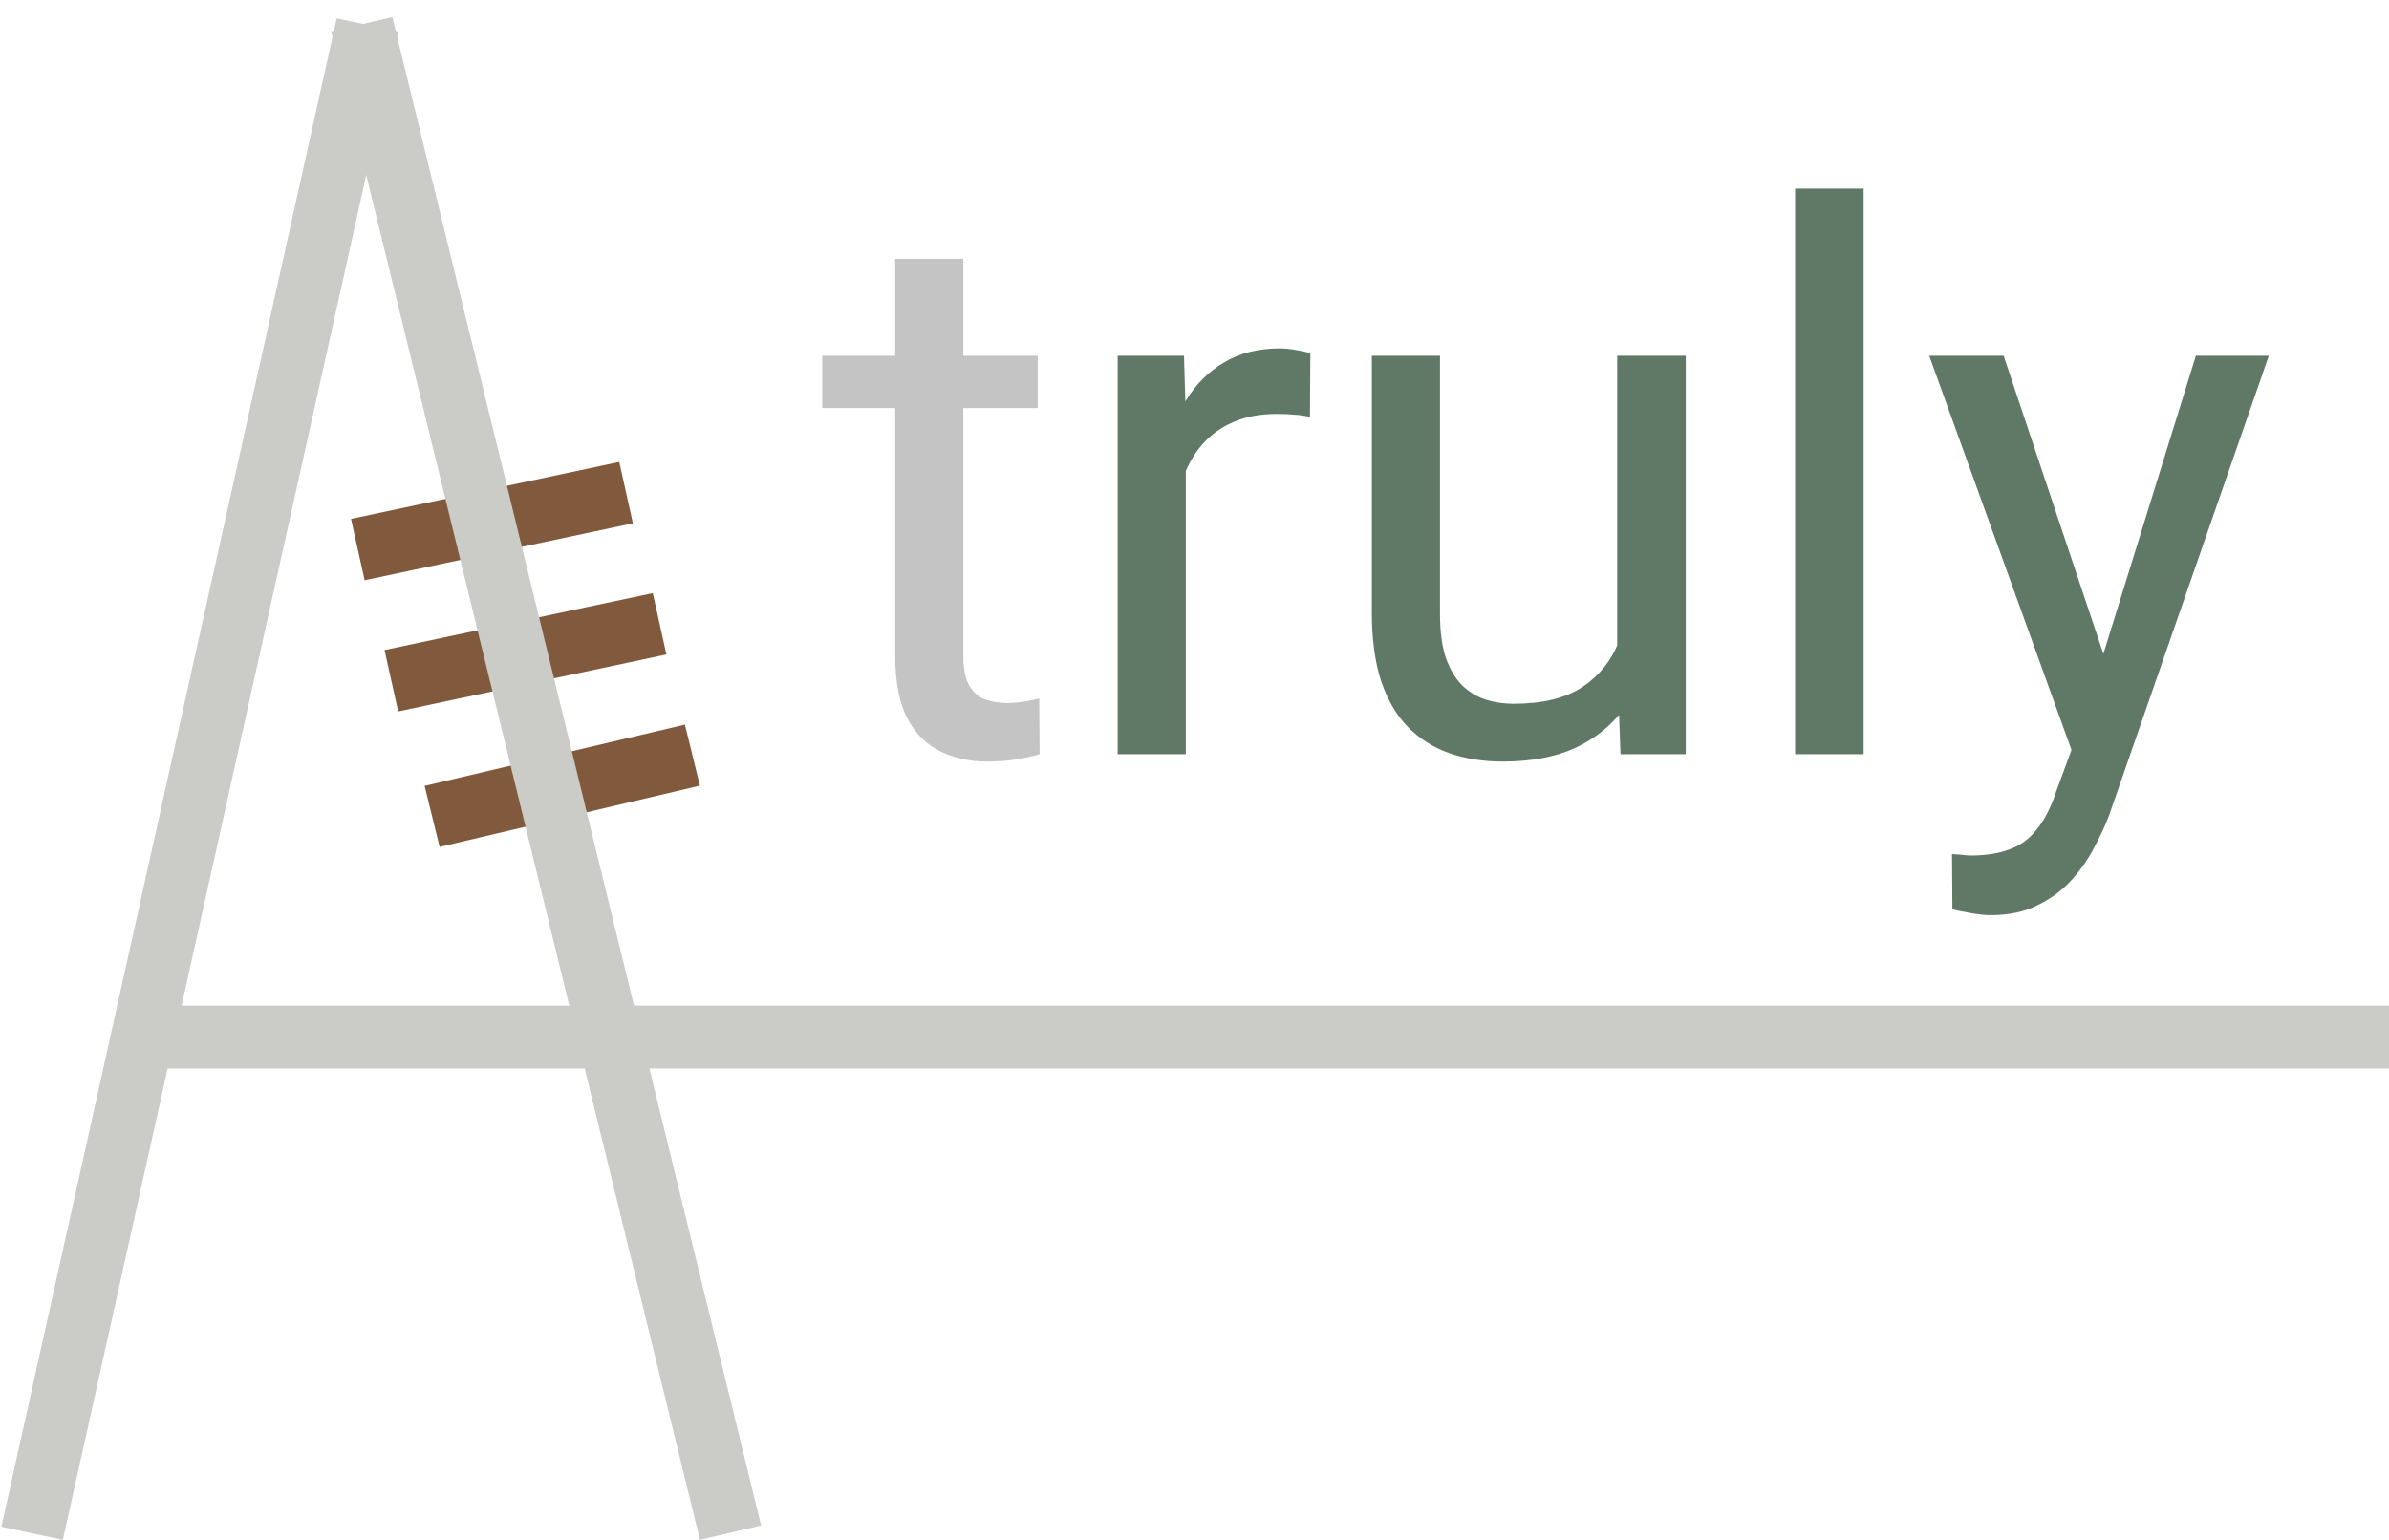
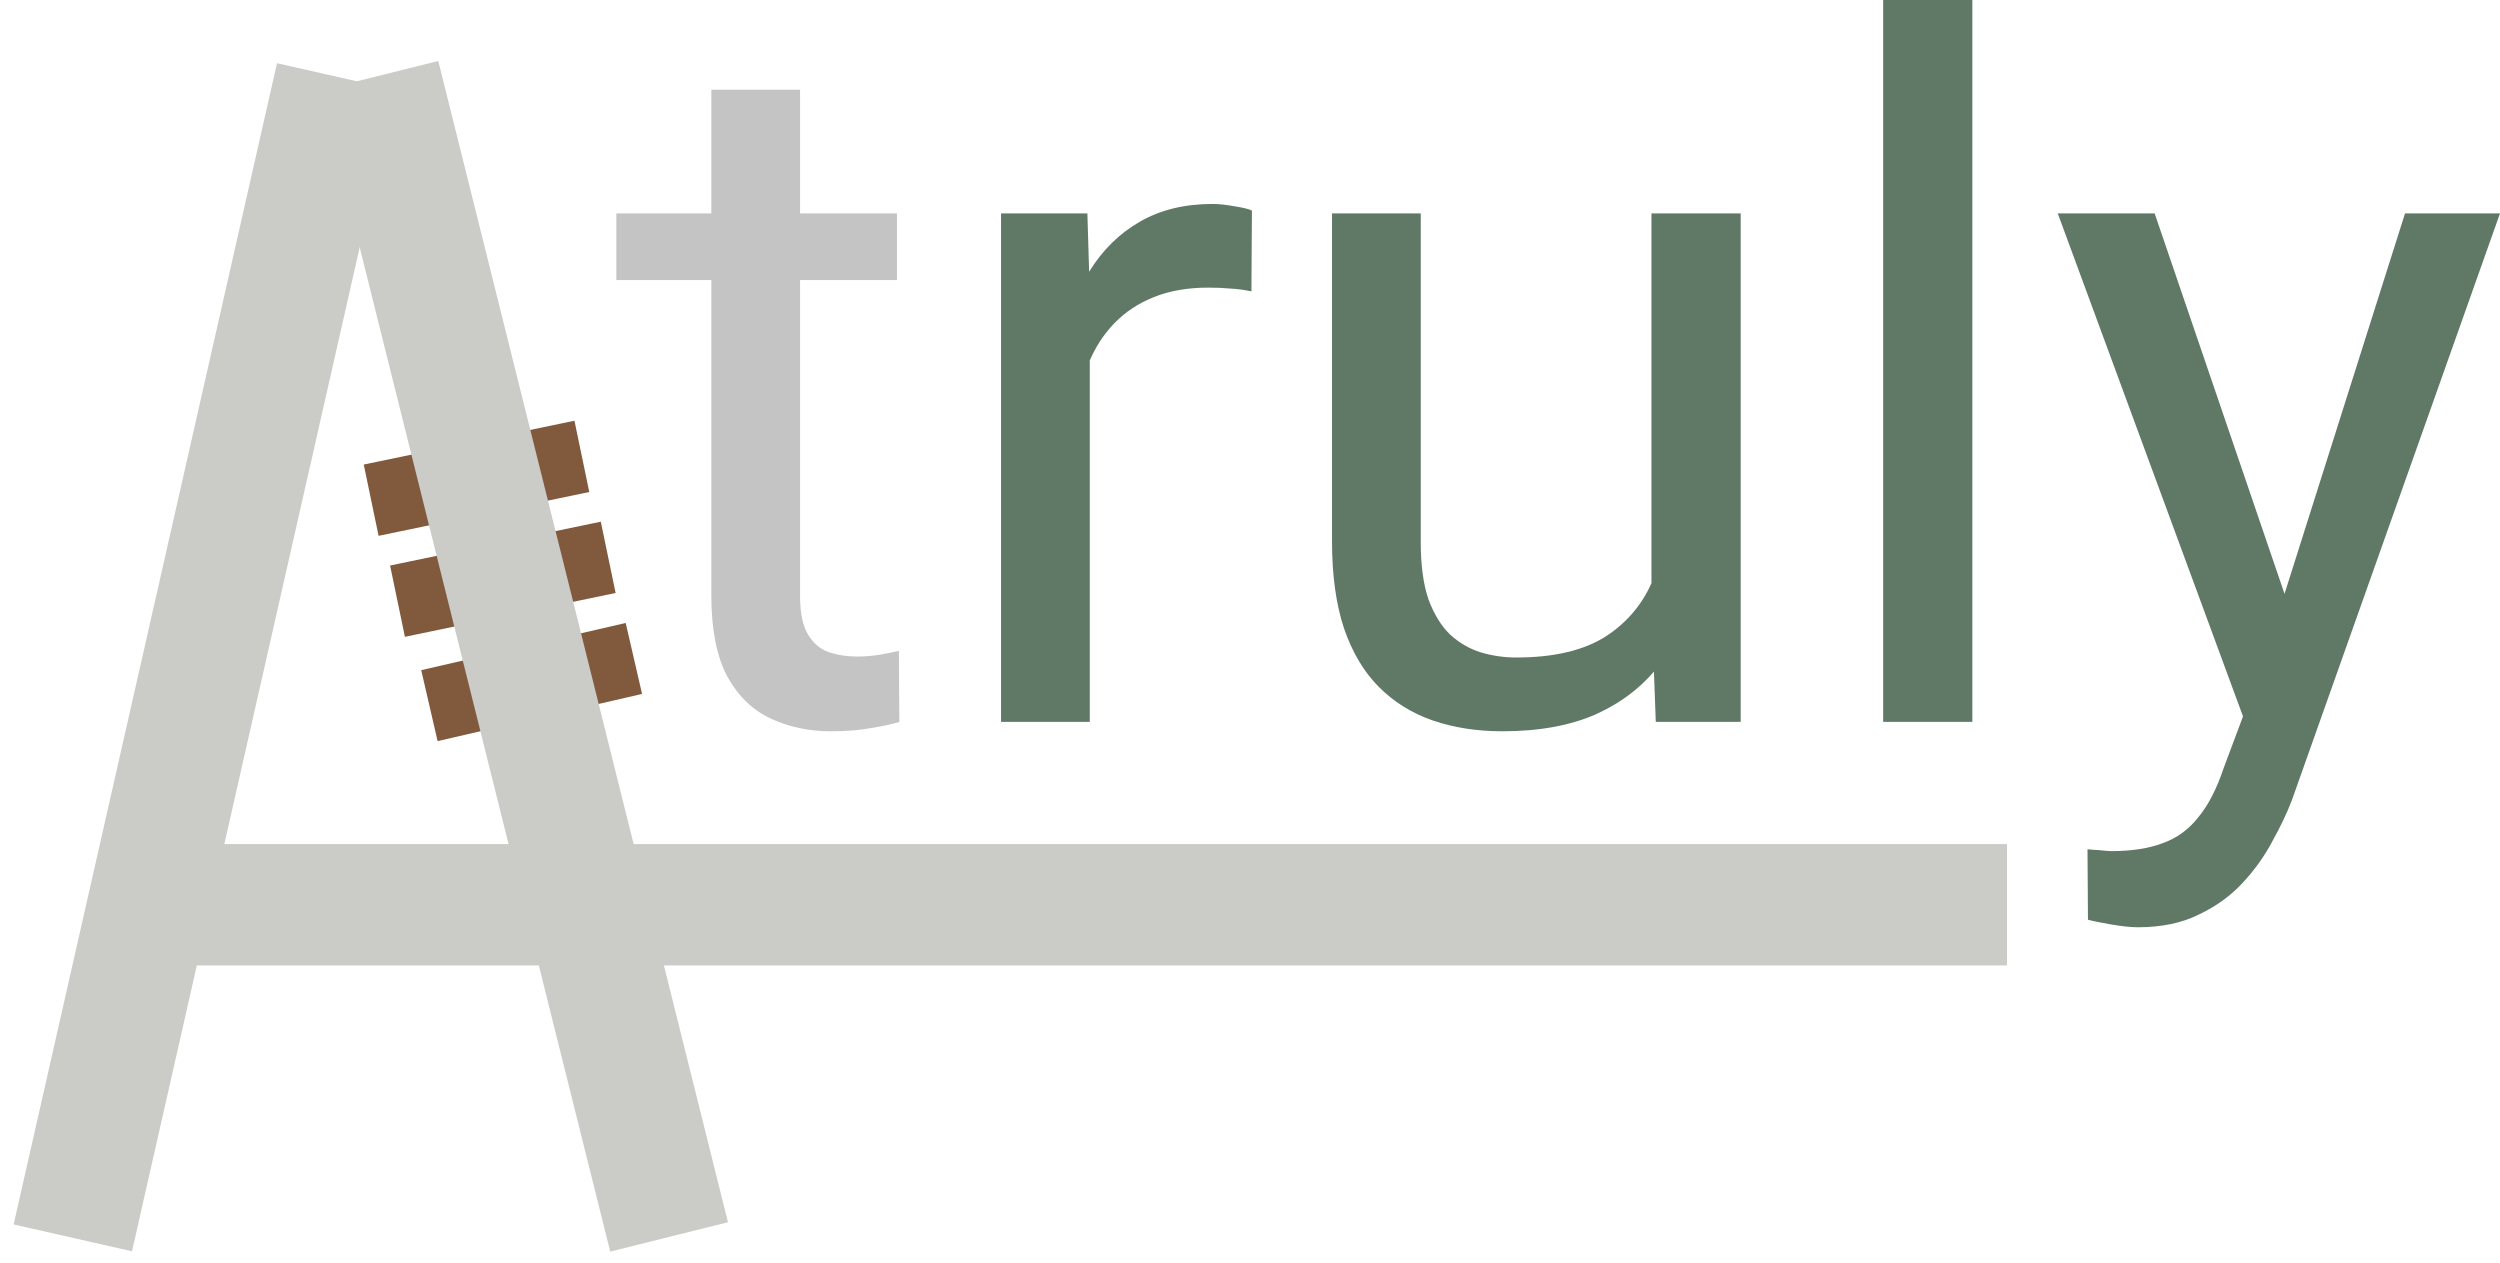
- <svg xmlns="http://www.w3.org/2000/svg" width="76" height="49" viewBox="0 0 76 49" fill="none">
-   <line y1="-1" x2="8.507" y2="-1" transform="matrix(0.973386 -0.22917 0.238893 0.971046 13.9858 26.9496)" stroke="#815A3D" stroke-width="2" />
-   <line y1="-1" x2="8.724" y2="-1" transform="matrix(0.978182 -0.207749 0.216655 0.976248 11.6001 18.4646)" stroke="#815A3D" stroke-width="2" />
-   <line y1="-1" x2="8.724" y2="-1" transform="matrix(0.978182 -0.207749 0.216655 0.976248 12.6667 22.6384)" stroke="#815A3D" stroke-width="2" />
-   <line y1="-1" x2="49.171" y2="-1" transform="matrix(0.21693 -0.976187 0.978126 0.208014 2 49)" stroke="#CBCBC8" stroke-width="2" />
-   <line y1="-1" x2="49.413" y2="-1" transform="matrix(0.237453 0.971399 -0.973712 0.227782 10.5334 1)" stroke="#CBCBC8" stroke-width="2" />
-   <line x1="4" y1="33" x2="76" y2="33" stroke="#CBCBC8" stroke-width="2" />
-   <path d="M33.013 11.32V12.984H26.158V11.32H33.013ZM28.478 8.238H30.646V20.859C30.646 21.289 30.712 21.613 30.845 21.832C30.978 22.051 31.15 22.195 31.361 22.266C31.572 22.336 31.798 22.371 32.041 22.371C32.22 22.371 32.408 22.355 32.603 22.324C32.806 22.285 32.959 22.254 33.06 22.23L33.072 24C32.9 24.055 32.673 24.105 32.392 24.152C32.119 24.207 31.787 24.234 31.396 24.234C30.865 24.234 30.377 24.129 29.931 23.918C29.486 23.707 29.13 23.355 28.865 22.863C28.607 22.363 28.478 21.691 28.478 20.848V8.238Z" fill="#C4C4C4" />
-   <path d="M37.724 13.312V24H35.556V11.32H37.666L37.724 13.312ZM41.685 11.25L41.673 13.266C41.494 13.227 41.322 13.203 41.158 13.195C41.002 13.18 40.822 13.172 40.619 13.172C40.119 13.172 39.677 13.25 39.294 13.406C38.912 13.562 38.587 13.781 38.322 14.062C38.056 14.344 37.845 14.68 37.689 15.07C37.541 15.453 37.443 15.875 37.396 16.336L36.787 16.688C36.787 15.922 36.861 15.203 37.009 14.531C37.166 13.859 37.404 13.266 37.724 12.75C38.044 12.227 38.451 11.82 38.943 11.531C39.443 11.234 40.037 11.086 40.724 11.086C40.88 11.086 41.06 11.105 41.263 11.145C41.466 11.176 41.607 11.211 41.685 11.25ZM51.447 21.07V11.32H53.627V24H51.552L51.447 21.07ZM51.857 18.398L52.759 18.375C52.759 19.219 52.669 20 52.49 20.719C52.318 21.43 52.037 22.047 51.646 22.57C51.255 23.094 50.744 23.504 50.111 23.801C49.478 24.09 48.709 24.234 47.802 24.234C47.185 24.234 46.619 24.145 46.103 23.965C45.595 23.785 45.158 23.508 44.791 23.133C44.423 22.758 44.138 22.27 43.935 21.668C43.74 21.066 43.642 20.344 43.642 19.5V11.32H45.81V19.523C45.81 20.094 45.873 20.566 45.998 20.941C46.13 21.309 46.306 21.602 46.525 21.82C46.752 22.031 47.002 22.18 47.275 22.266C47.556 22.352 47.845 22.395 48.142 22.395C49.064 22.395 49.794 22.219 50.334 21.867C50.873 21.508 51.259 21.027 51.494 20.426C51.736 19.816 51.857 19.141 51.857 18.398ZM59.287 6V24H57.107V6H59.287ZM66.33 22.688L69.857 11.32H72.177L67.091 25.957C66.974 26.27 66.818 26.605 66.623 26.965C66.435 27.332 66.193 27.68 65.896 28.008C65.599 28.336 65.24 28.602 64.818 28.805C64.404 29.016 63.908 29.121 63.33 29.121C63.158 29.121 62.939 29.098 62.673 29.051C62.408 29.004 62.22 28.965 62.111 28.934L62.099 27.176C62.162 27.184 62.259 27.191 62.392 27.199C62.533 27.215 62.63 27.223 62.685 27.223C63.177 27.223 63.595 27.156 63.939 27.023C64.283 26.898 64.572 26.684 64.806 26.379C65.048 26.082 65.255 25.672 65.427 25.148L66.33 22.688ZM63.74 11.32L67.033 21.164L67.595 23.449L66.037 24.246L61.373 11.32H63.74Z" fill="#607966" />
+ <svg xmlns="http://www.w3.org/2000/svg" width="103" height="52" viewBox="0 0 103 52" fill="none">
+   <path d="M17.692 29.072L26.116 27.128" stroke="#815A3D" stroke-width="3" />
+   <path d="M15.292 20.608L23.973 18.802" stroke="#815A3D" stroke-width="3" />
+   <path d="M16.377 24.768L25.058 22.962" stroke="#815A3D" stroke-width="3" />
+   <path d="M3 51L13.851 3.157" stroke="#CBCBC8" stroke-width="5" />
+   <path d="M15.631 3.117L27.567 50.961" stroke="#CBCBC8" stroke-width="5" />
+   <path d="M7.408 37.276H82.688" stroke="#CBCBC8" stroke-width="5" />
+   <path d="M36.955 8.791V11.54H25.394V8.791H36.955ZM29.307 3.698H32.963V24.552C32.963 25.262 33.075 25.798 33.299 26.159C33.523 26.521 33.812 26.759 34.168 26.876C34.524 26.992 34.906 27.05 35.314 27.05C35.617 27.05 35.934 27.024 36.263 26.972C36.605 26.908 36.862 26.856 37.034 26.817L37.053 29.741C36.764 29.832 36.381 29.916 35.907 29.993C35.446 30.083 34.886 30.129 34.227 30.129C33.331 30.129 32.508 29.954 31.757 29.606C31.006 29.257 30.407 28.676 29.959 27.863C29.524 27.037 29.307 25.927 29.307 24.533V3.698Z" fill="#C4C4C4" />
+   <path d="M44.899 12.082V29.741H41.243V8.791H44.8L44.899 12.082ZM51.579 8.675L51.559 12.005C51.256 11.94 50.966 11.902 50.689 11.889C50.426 11.863 50.123 11.85 49.78 11.85C48.937 11.85 48.193 11.979 47.547 12.237C46.901 12.495 46.355 12.857 45.907 13.322C45.459 13.786 45.103 14.341 44.84 14.987C44.589 15.619 44.425 16.316 44.346 17.078L43.318 17.659C43.318 16.394 43.443 15.206 43.693 14.096C43.957 12.986 44.359 12.005 44.899 11.153C45.439 10.288 46.124 9.617 46.954 9.139C47.797 8.649 48.799 8.403 49.958 8.403C50.221 8.403 50.525 8.436 50.867 8.5C51.21 8.552 51.447 8.61 51.579 8.675ZM68.04 24.901V8.791H71.716V29.741H68.218L68.04 24.901ZM68.732 20.486L70.254 20.447C70.254 21.841 70.102 23.132 69.799 24.32C69.51 25.494 69.035 26.514 68.376 27.379C67.718 28.244 66.855 28.922 65.788 29.412C64.72 29.89 63.423 30.129 61.894 30.129C60.854 30.129 59.898 29.98 59.029 29.683C58.172 29.386 57.435 28.928 56.816 28.309C56.196 27.689 55.715 26.882 55.373 25.888C55.044 24.894 54.879 23.7 54.879 22.306V8.791H58.535V22.345C58.535 23.287 58.64 24.068 58.851 24.688C59.075 25.294 59.371 25.779 59.74 26.14C60.122 26.488 60.544 26.734 61.005 26.876C61.479 27.018 61.967 27.089 62.468 27.089C64.022 27.089 65.254 26.798 66.163 26.217C67.072 25.623 67.724 24.83 68.12 23.836C68.528 22.829 68.732 21.712 68.732 20.486ZM81.261 0V29.741H77.586V0H81.261ZM93.138 27.573L99.087 8.791H103L94.423 32.975C94.225 33.491 93.962 34.046 93.632 34.64C93.316 35.247 92.908 35.821 92.407 36.364C91.906 36.906 91.301 37.345 90.589 37.68C89.891 38.029 89.055 38.203 88.079 38.203C87.789 38.203 87.42 38.164 86.973 38.087C86.525 38.009 86.209 37.945 86.024 37.893L86.005 34.989C86.11 35.002 86.274 35.015 86.498 35.027C86.736 35.053 86.9 35.066 86.992 35.066C87.823 35.066 88.528 34.956 89.107 34.737C89.687 34.531 90.174 34.175 90.569 33.672C90.978 33.182 91.327 32.504 91.617 31.639L93.138 27.573ZM88.771 8.791L94.324 25.056L95.273 28.831L92.645 30.148L84.779 8.791H88.771Z" fill="#607966" />
</svg>
